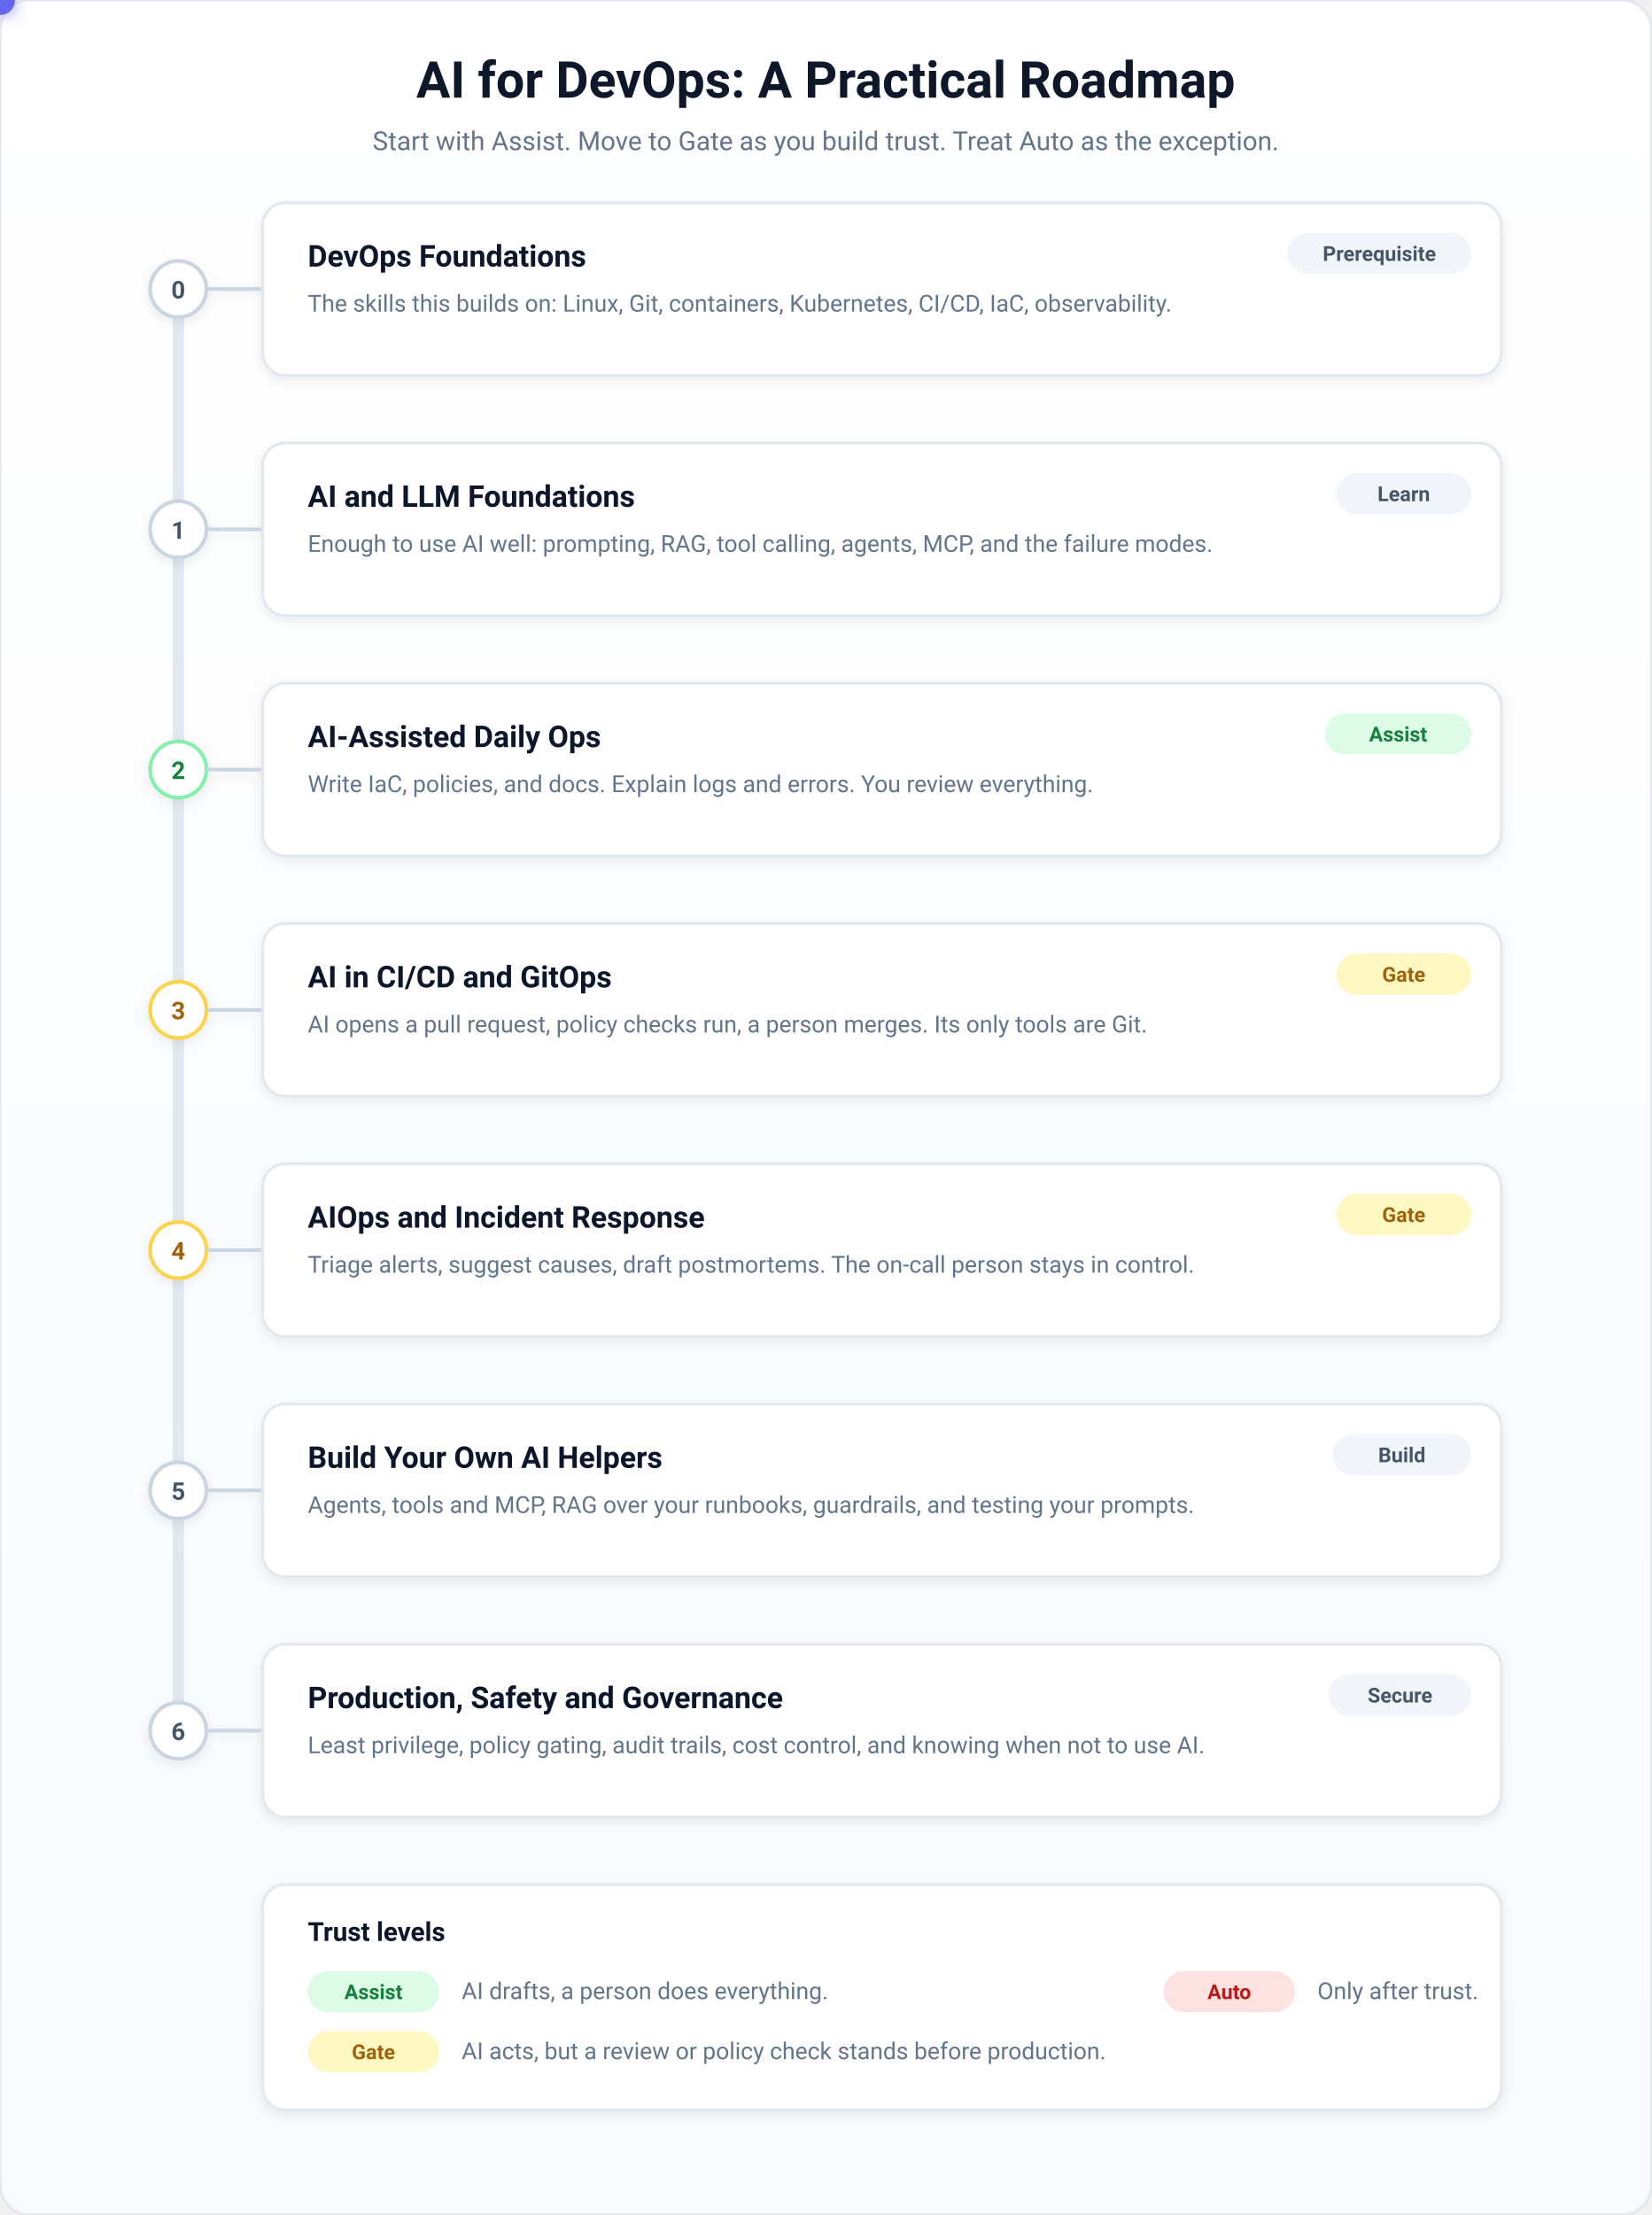
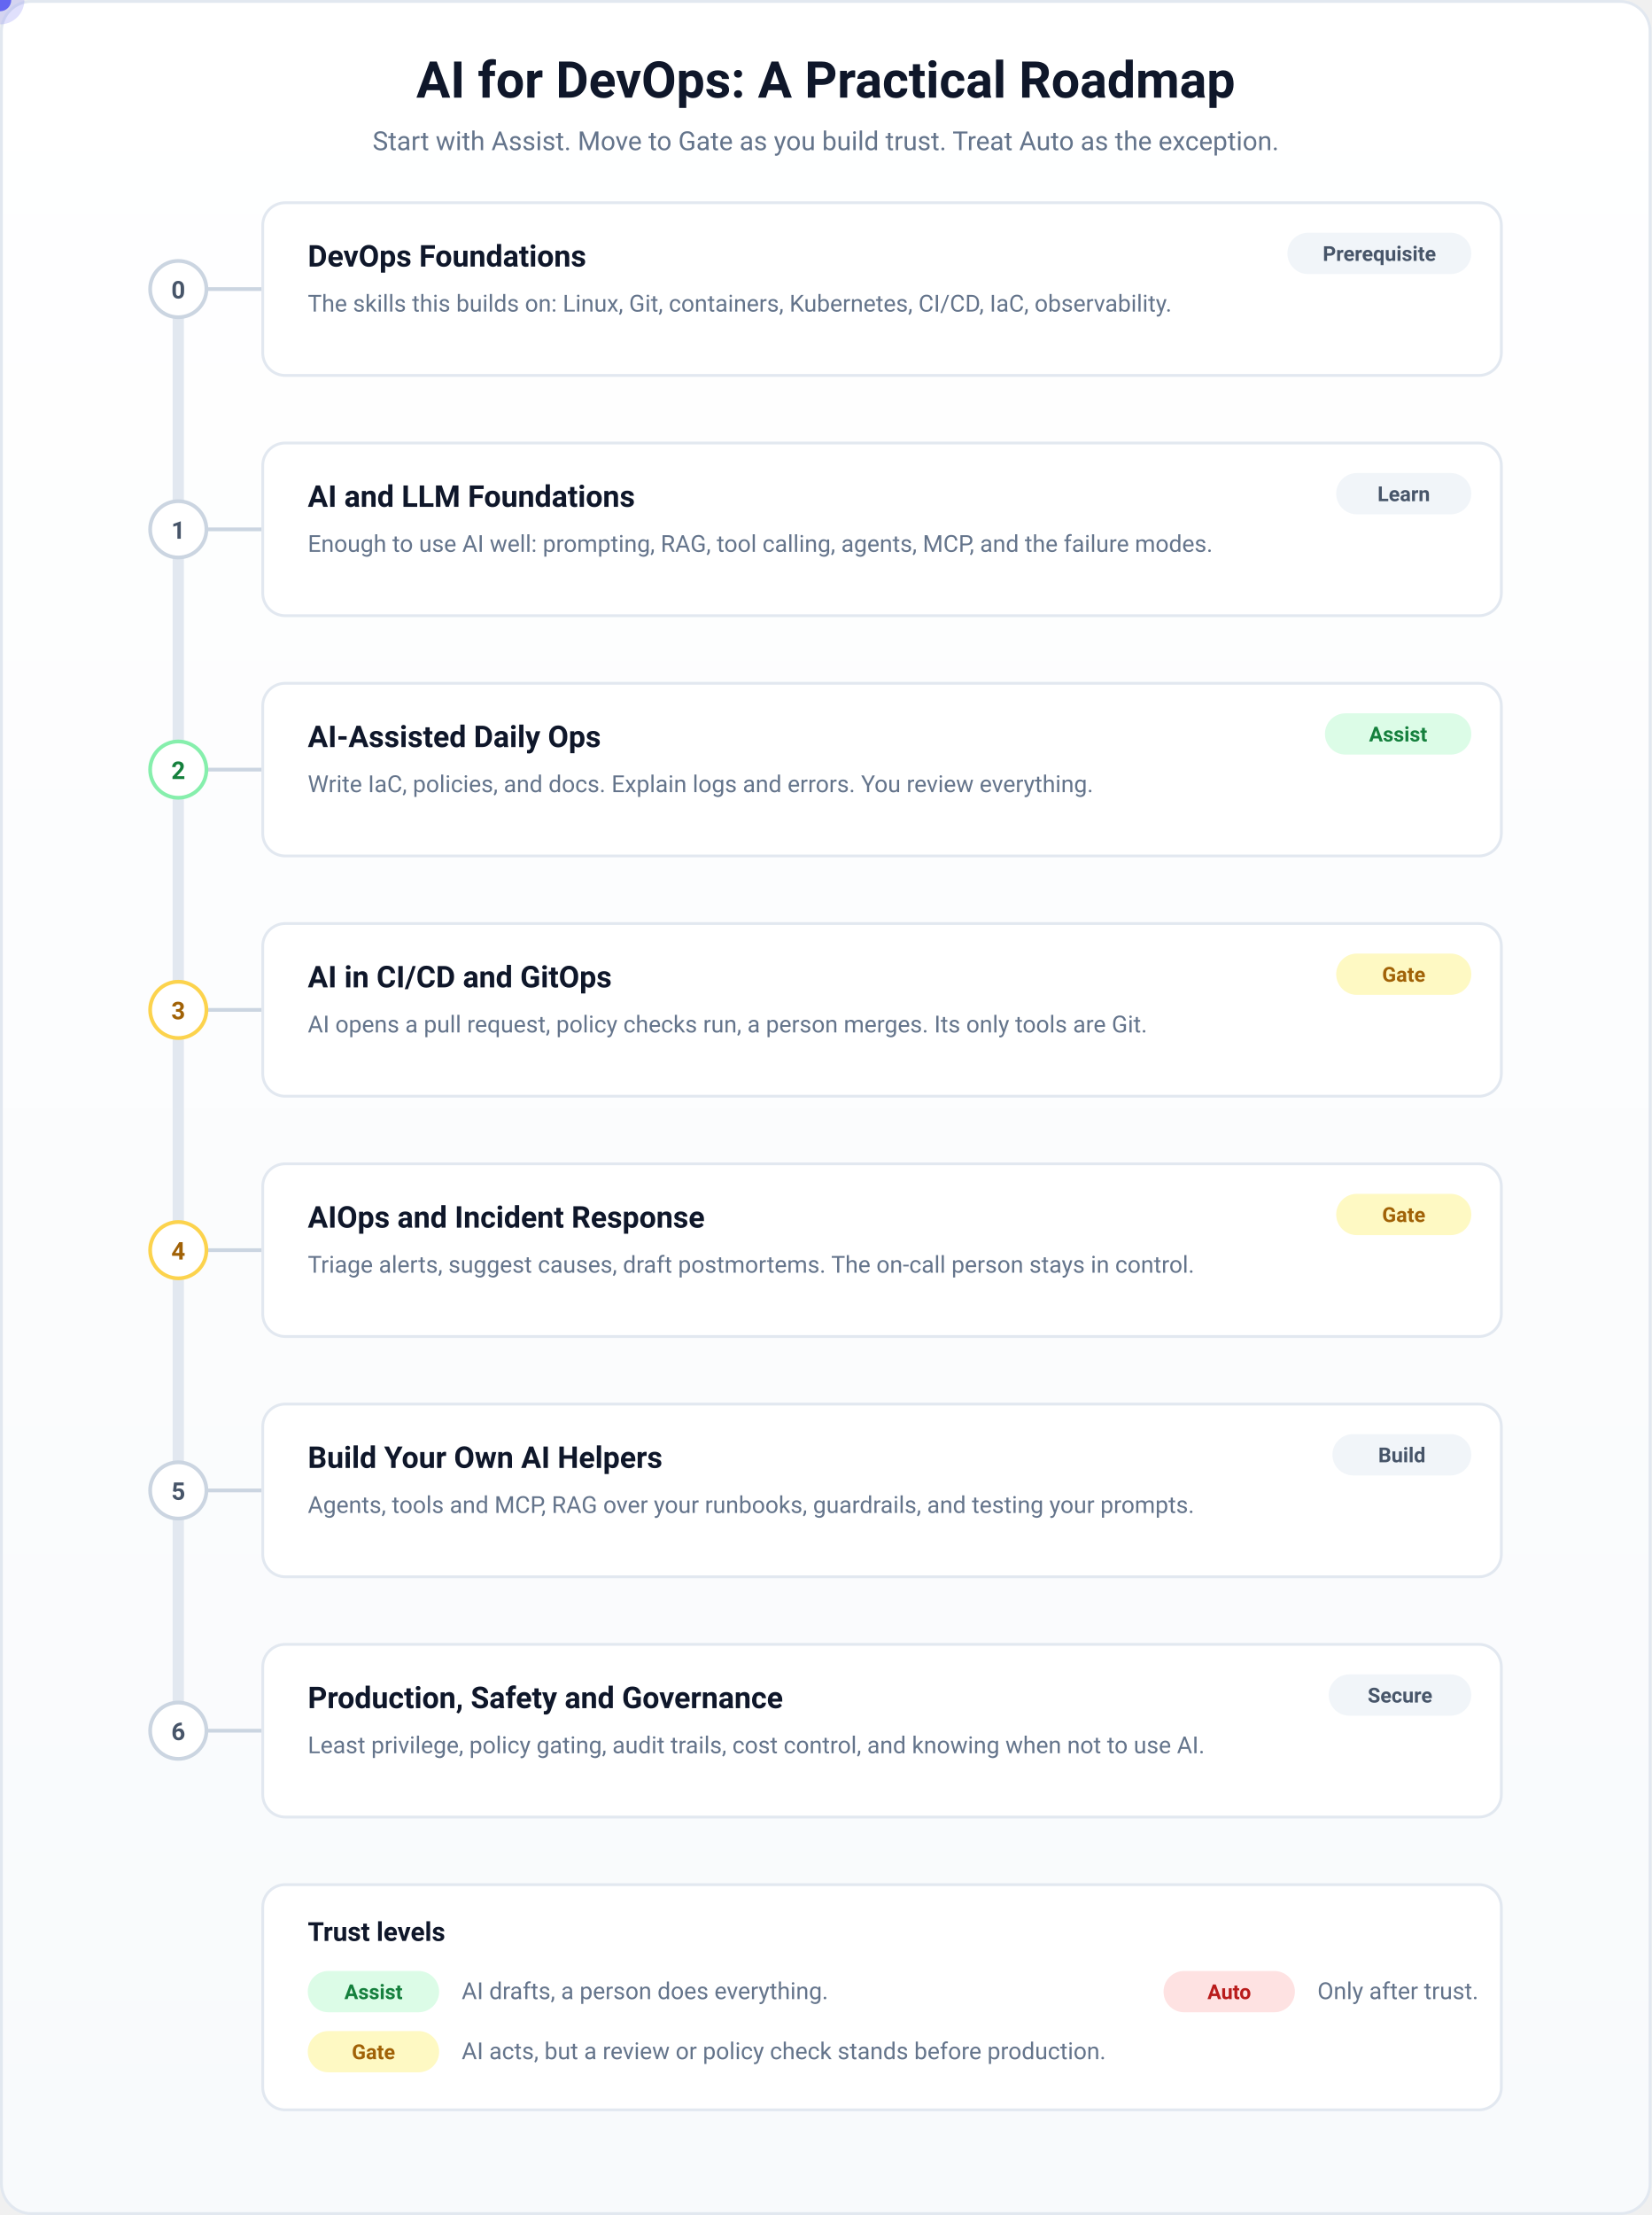
<svg xmlns="http://www.w3.org/2000/svg" width="880" height="1180" viewBox="0 0 880 1180" font-family="-apple-system, Segoe UI, Roboto, Helvetica, Arial, sans-serif">
  <defs>
    <linearGradient id="bg" x1="0" y1="0" x2="0" y2="1">
      <stop offset="0" stop-color="#ffffff" />
      <stop offset="1" stop-color="#f8fafc" />
    </linearGradient>
    <linearGradient id="spine" x1="0" y1="0" x2="0" y2="1">
      <stop offset="0" stop-color="#6366f1" />
      <stop offset="0.5" stop-color="#0ea5e9" />
      <stop offset="1" stop-color="#14b8a6" />
    </linearGradient>
-     <filter id="glow" x="-60%" y="-60%" width="220%" height="220%">
-       <feGaussianBlur stdDeviation="4" result="b" />
-       <feMerge>
-         <feMergeNode in="b" />
-         <feMergeNode in="SourceGraphic" />
-       </feMerge>
-     </filter>
-     <filter id="shadow" x="-20%" y="-20%" width="140%" height="160%">
-       <feDropShadow dx="0" dy="2" stdDeviation="3" flood-color="#0f172a" flood-opacity="0.08" />
-     </filter>
  </defs>
-   <rect x="0" y="0" width="880" height="1180" rx="16" fill="url(#bg)" stroke="#e2e8f0" stroke-width="1.5" />
+   <rect x="0.75" y="0.75" width="878.5" height="1178.5" rx="16" fill="url(#bg)" stroke="#e2e8f0" stroke-width="1.5" />
  <text x="440" y="52" text-anchor="middle" font-size="27" font-weight="700" fill="#0f172a">AI for DevOps: A Practical Roadmap</text>
  <text x="440" y="80" text-anchor="middle" font-size="14" fill="#64748b">Start with Assist. Move to Gate as you build trust. Treat Auto as the exception.</text>
  <line x1="95" y1="150" x2="95" y2="926" stroke="#e2e8f0" stroke-width="6" stroke-linecap="round" />
  <line x1="95" y1="150" x2="95" y2="926" stroke="url(#spine)" stroke-width="6" stroke-linecap="round" stroke-dasharray="14 10">
    <animate attributeName="stroke-dashoffset" values="0;-48" dur="1.6s" repeatCount="indefinite" />
  </line>
-   <circle r="8" fill="#6366f1" filter="url(#glow)">
-     <animate attributeName="cx" values="95;95" dur="5s" repeatCount="indefinite" />
-     <animate attributeName="cy" values="150;926;150" keyTimes="0;0.5;1" dur="6s" repeatCount="indefinite" />
-     <animate attributeName="opacity" values="0;1;1;0" keyTimes="0;0.1;0.9;1" dur="6s" repeatCount="indefinite" />
-   </circle>
-   <g filter="url(#shadow)">
+   <g>
+     <circle cx="0" cy="0" r="13" fill="#6366f1" opacity="0.2" />
+     <circle cx="0" cy="0" r="6" fill="#6366f1" />
+     <animateTransform attributeName="transform" type="translate" values="95 150; 95 926; 95 150" keyTimes="0;0.5;1" dur="6s" repeatCount="indefinite" />
+     <animate attributeName="opacity" values="0;1;1;0" keyTimes="0;0.12;0.88;1" dur="6s" repeatCount="indefinite" />
+   </g>
+   <g>
+     <line x1="110" y1="154" x2="140" y2="154" stroke="#cbd5e1" stroke-width="2" />
+     <rect x="140" y="108" width="660" height="92" rx="12" fill="#ffffff" stroke="#e2e8f0" stroke-width="1.5" />
    <circle cx="95" cy="154" r="15" fill="#ffffff" stroke="#cbd5e1" stroke-width="2" />
    <text x="95" y="159" text-anchor="middle" font-size="13" font-weight="700" fill="#475569">0</text>
-     <line x1="110" y1="154" x2="140" y2="154" stroke="#cbd5e1" stroke-width="2" />
-     <rect x="140" y="108" width="660" height="92" rx="12" fill="#ffffff" stroke="#e2e8f0" stroke-width="1.5" />
    <text x="164" y="142" font-size="16" font-weight="700" fill="#0f172a">DevOps Foundations</text>
    <text x="164" y="166" font-size="12.5" fill="#64748b">The skills this builds on: Linux, Git, containers, Kubernetes, CI/CD, IaC, observability.</text>
    <rect x="686" y="124" width="98" height="22" rx="11" fill="#f1f5f9" />
    <text x="735" y="139" text-anchor="middle" font-size="11" font-weight="600" fill="#475569">Prerequisite</text>
  </g>
-   <g filter="url(#shadow)">
+   <g>
+     <line x1="110" y1="282" x2="140" y2="282" stroke="#cbd5e1" stroke-width="2" />
+     <rect x="140" y="236" width="660" height="92" rx="12" fill="#ffffff" stroke="#e2e8f0" stroke-width="1.5" />
    <circle cx="95" cy="282" r="15" fill="#ffffff" stroke="#cbd5e1" stroke-width="2" />
    <text x="95" y="287" text-anchor="middle" font-size="13" font-weight="700" fill="#475569">1</text>
-     <line x1="110" y1="282" x2="140" y2="282" stroke="#cbd5e1" stroke-width="2" />
-     <rect x="140" y="236" width="660" height="92" rx="12" fill="#ffffff" stroke="#e2e8f0" stroke-width="1.5" />
    <text x="164" y="270" font-size="16" font-weight="700" fill="#0f172a">AI and LLM Foundations</text>
    <text x="164" y="294" font-size="12.5" fill="#64748b">Enough to use AI well: prompting, RAG, tool calling, agents, MCP, and the failure modes.</text>
    <rect x="712" y="252" width="72" height="22" rx="11" fill="#f1f5f9" />
    <text x="748" y="267" text-anchor="middle" font-size="11" font-weight="600" fill="#475569">Learn</text>
  </g>
-   <g filter="url(#shadow)">
+   <g>
+     <line x1="110" y1="410" x2="140" y2="410" stroke="#cbd5e1" stroke-width="2" />
+     <rect x="140" y="364" width="660" height="92" rx="12" fill="#ffffff" stroke="#e2e8f0" stroke-width="1.5" />
    <circle cx="95" cy="410" r="15" fill="#ffffff" stroke="#86efac" stroke-width="2" />
    <text x="95" y="415" text-anchor="middle" font-size="13" font-weight="700" fill="#15803d">2</text>
-     <line x1="110" y1="410" x2="140" y2="410" stroke="#cbd5e1" stroke-width="2" />
-     <rect x="140" y="364" width="660" height="92" rx="12" fill="#ffffff" stroke="#e2e8f0" stroke-width="1.5" />
    <text x="164" y="398" font-size="16" font-weight="700" fill="#0f172a">AI-Assisted Daily Ops</text>
    <text x="164" y="422" font-size="12.5" fill="#64748b">Write IaC, policies, and docs. Explain logs and errors. You review everything.</text>
    <rect x="706" y="380" width="78" height="22" rx="11" fill="#dcfce7" />
    <text x="745" y="395" text-anchor="middle" font-size="11" font-weight="700" fill="#15803d">Assist</text>
  </g>
-   <g filter="url(#shadow)">
+   <g>
+     <line x1="110" y1="538" x2="140" y2="538" stroke="#cbd5e1" stroke-width="2" />
+     <rect x="140" y="492" width="660" height="92" rx="12" fill="#ffffff" stroke="#e2e8f0" stroke-width="1.5" />
    <circle cx="95" cy="538" r="15" fill="#ffffff" stroke="#fcd34d" stroke-width="2" />
    <text x="95" y="543" text-anchor="middle" font-size="13" font-weight="700" fill="#a16207">3</text>
-     <line x1="110" y1="538" x2="140" y2="538" stroke="#cbd5e1" stroke-width="2" />
-     <rect x="140" y="492" width="660" height="92" rx="12" fill="#ffffff" stroke="#e2e8f0" stroke-width="1.5" />
    <text x="164" y="526" font-size="16" font-weight="700" fill="#0f172a">AI in CI/CD and GitOps</text>
    <text x="164" y="550" font-size="12.5" fill="#64748b">AI opens a pull request, policy checks run, a person merges. Its only tools are Git.</text>
    <rect x="712" y="508" width="72" height="22" rx="11" fill="#fef9c3" />
    <text x="748" y="523" text-anchor="middle" font-size="11" font-weight="700" fill="#a16207">Gate</text>
  </g>
-   <g filter="url(#shadow)">
+   <g>
+     <line x1="110" y1="666" x2="140" y2="666" stroke="#cbd5e1" stroke-width="2" />
+     <rect x="140" y="620" width="660" height="92" rx="12" fill="#ffffff" stroke="#e2e8f0" stroke-width="1.5" />
    <circle cx="95" cy="666" r="15" fill="#ffffff" stroke="#fcd34d" stroke-width="2" />
    <text x="95" y="671" text-anchor="middle" font-size="13" font-weight="700" fill="#a16207">4</text>
-     <line x1="110" y1="666" x2="140" y2="666" stroke="#cbd5e1" stroke-width="2" />
-     <rect x="140" y="620" width="660" height="92" rx="12" fill="#ffffff" stroke="#e2e8f0" stroke-width="1.5" />
    <text x="164" y="654" font-size="16" font-weight="700" fill="#0f172a">AIOps and Incident Response</text>
    <text x="164" y="678" font-size="12.5" fill="#64748b">Triage alerts, suggest causes, draft postmortems. The on-call person stays in control.</text>
    <rect x="712" y="636" width="72" height="22" rx="11" fill="#fef9c3" />
    <text x="748" y="651" text-anchor="middle" font-size="11" font-weight="700" fill="#a16207">Gate</text>
  </g>
-   <g filter="url(#shadow)">
+   <g>
+     <line x1="110" y1="794" x2="140" y2="794" stroke="#cbd5e1" stroke-width="2" />
+     <rect x="140" y="748" width="660" height="92" rx="12" fill="#ffffff" stroke="#e2e8f0" stroke-width="1.5" />
    <circle cx="95" cy="794" r="15" fill="#ffffff" stroke="#cbd5e1" stroke-width="2" />
    <text x="95" y="799" text-anchor="middle" font-size="13" font-weight="700" fill="#475569">5</text>
-     <line x1="110" y1="794" x2="140" y2="794" stroke="#cbd5e1" stroke-width="2" />
-     <rect x="140" y="748" width="660" height="92" rx="12" fill="#ffffff" stroke="#e2e8f0" stroke-width="1.5" />
    <text x="164" y="782" font-size="16" font-weight="700" fill="#0f172a">Build Your Own AI Helpers</text>
    <text x="164" y="806" font-size="12.5" fill="#64748b">Agents, tools and MCP, RAG over your runbooks, guardrails, and testing your prompts.</text>
    <rect x="710" y="764" width="74" height="22" rx="11" fill="#f1f5f9" />
    <text x="747" y="779" text-anchor="middle" font-size="11" font-weight="600" fill="#475569">Build</text>
  </g>
-   <g filter="url(#shadow)">
+   <g>
+     <line x1="110" y1="922" x2="140" y2="922" stroke="#cbd5e1" stroke-width="2" />
+     <rect x="140" y="876" width="660" height="92" rx="12" fill="#ffffff" stroke="#e2e8f0" stroke-width="1.5" />
    <circle cx="95" cy="922" r="15" fill="#ffffff" stroke="#cbd5e1" stroke-width="2" />
    <text x="95" y="927" text-anchor="middle" font-size="13" font-weight="700" fill="#475569">6</text>
-     <line x1="110" y1="922" x2="140" y2="922" stroke="#cbd5e1" stroke-width="2" />
-     <rect x="140" y="876" width="660" height="92" rx="12" fill="#ffffff" stroke="#e2e8f0" stroke-width="1.5" />
    <text x="164" y="910" font-size="16" font-weight="700" fill="#0f172a">Production, Safety and Governance</text>
    <text x="164" y="934" font-size="12.5" fill="#64748b">Least privilege, policy gating, audit trails, cost control, and knowing when not to use AI.</text>
    <rect x="708" y="892" width="76" height="22" rx="11" fill="#f1f5f9" />
    <text x="746" y="907" text-anchor="middle" font-size="11" font-weight="600" fill="#475569">Secure</text>
  </g>
-   <g filter="url(#shadow)">
+   <g>
    <rect x="140" y="1004" width="660" height="120" rx="12" fill="#ffffff" stroke="#e2e8f0" stroke-width="1.5" />
    <text x="164" y="1034" font-size="14" font-weight="700" fill="#0f172a">Trust levels</text>
    <rect x="164" y="1050" width="70" height="22" rx="11" fill="#dcfce7">
      <animate attributeName="opacity" values="1;0.55;1" dur="3s" repeatCount="indefinite" />
    </rect>
    <text x="199" y="1065" text-anchor="middle" font-size="11" font-weight="700" fill="#15803d">Assist</text>
    <text x="246" y="1065" font-size="12.5" fill="#64748b">AI drafts, a person does everything.</text>
    <rect x="164" y="1082" width="70" height="22" rx="11" fill="#fef9c3">
      <animate attributeName="opacity" values="1;0.55;1" dur="3s" begin="1s" repeatCount="indefinite" />
    </rect>
    <text x="199" y="1097" text-anchor="middle" font-size="11" font-weight="700" fill="#a16207">Gate</text>
    <text x="246" y="1097" font-size="12.5" fill="#64748b">AI acts, but a review or policy check stands before production.</text>
    <rect x="620" y="1050" width="70" height="22" rx="11" fill="#fee2e2">
      <animate attributeName="opacity" values="1;0.55;1" dur="3s" begin="2s" repeatCount="indefinite" />
    </rect>
    <text x="655" y="1065" text-anchor="middle" font-size="11" font-weight="700" fill="#b91c1c">Auto</text>
    <text x="702" y="1065" font-size="12.5" fill="#64748b">Only after trust.</text>
  </g>
</svg>
